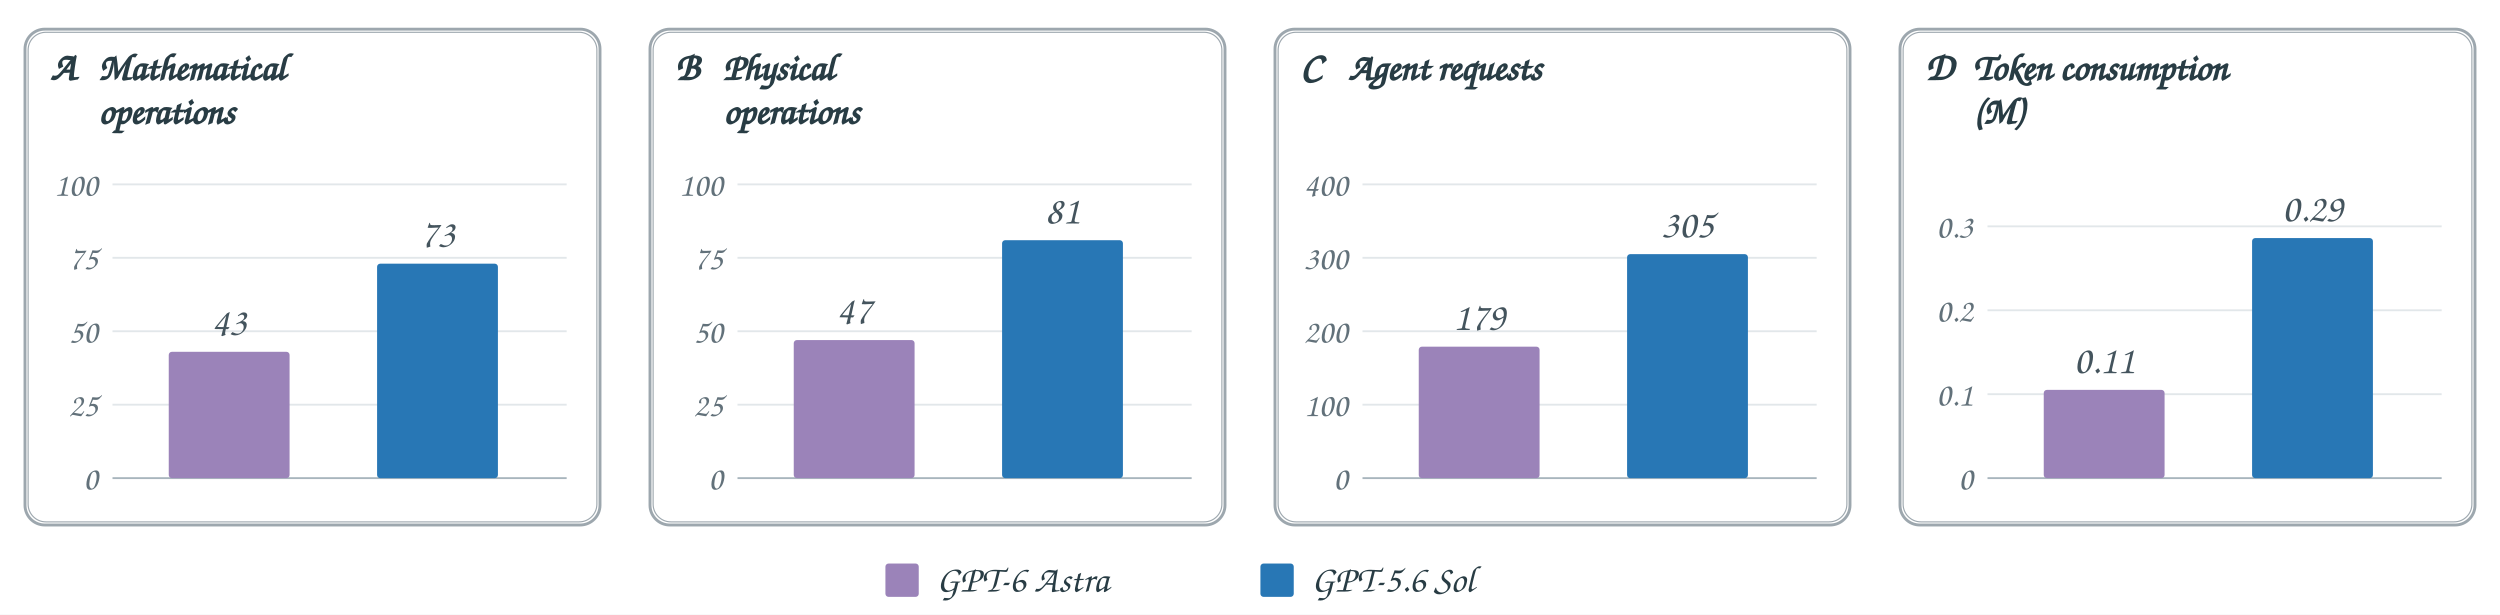
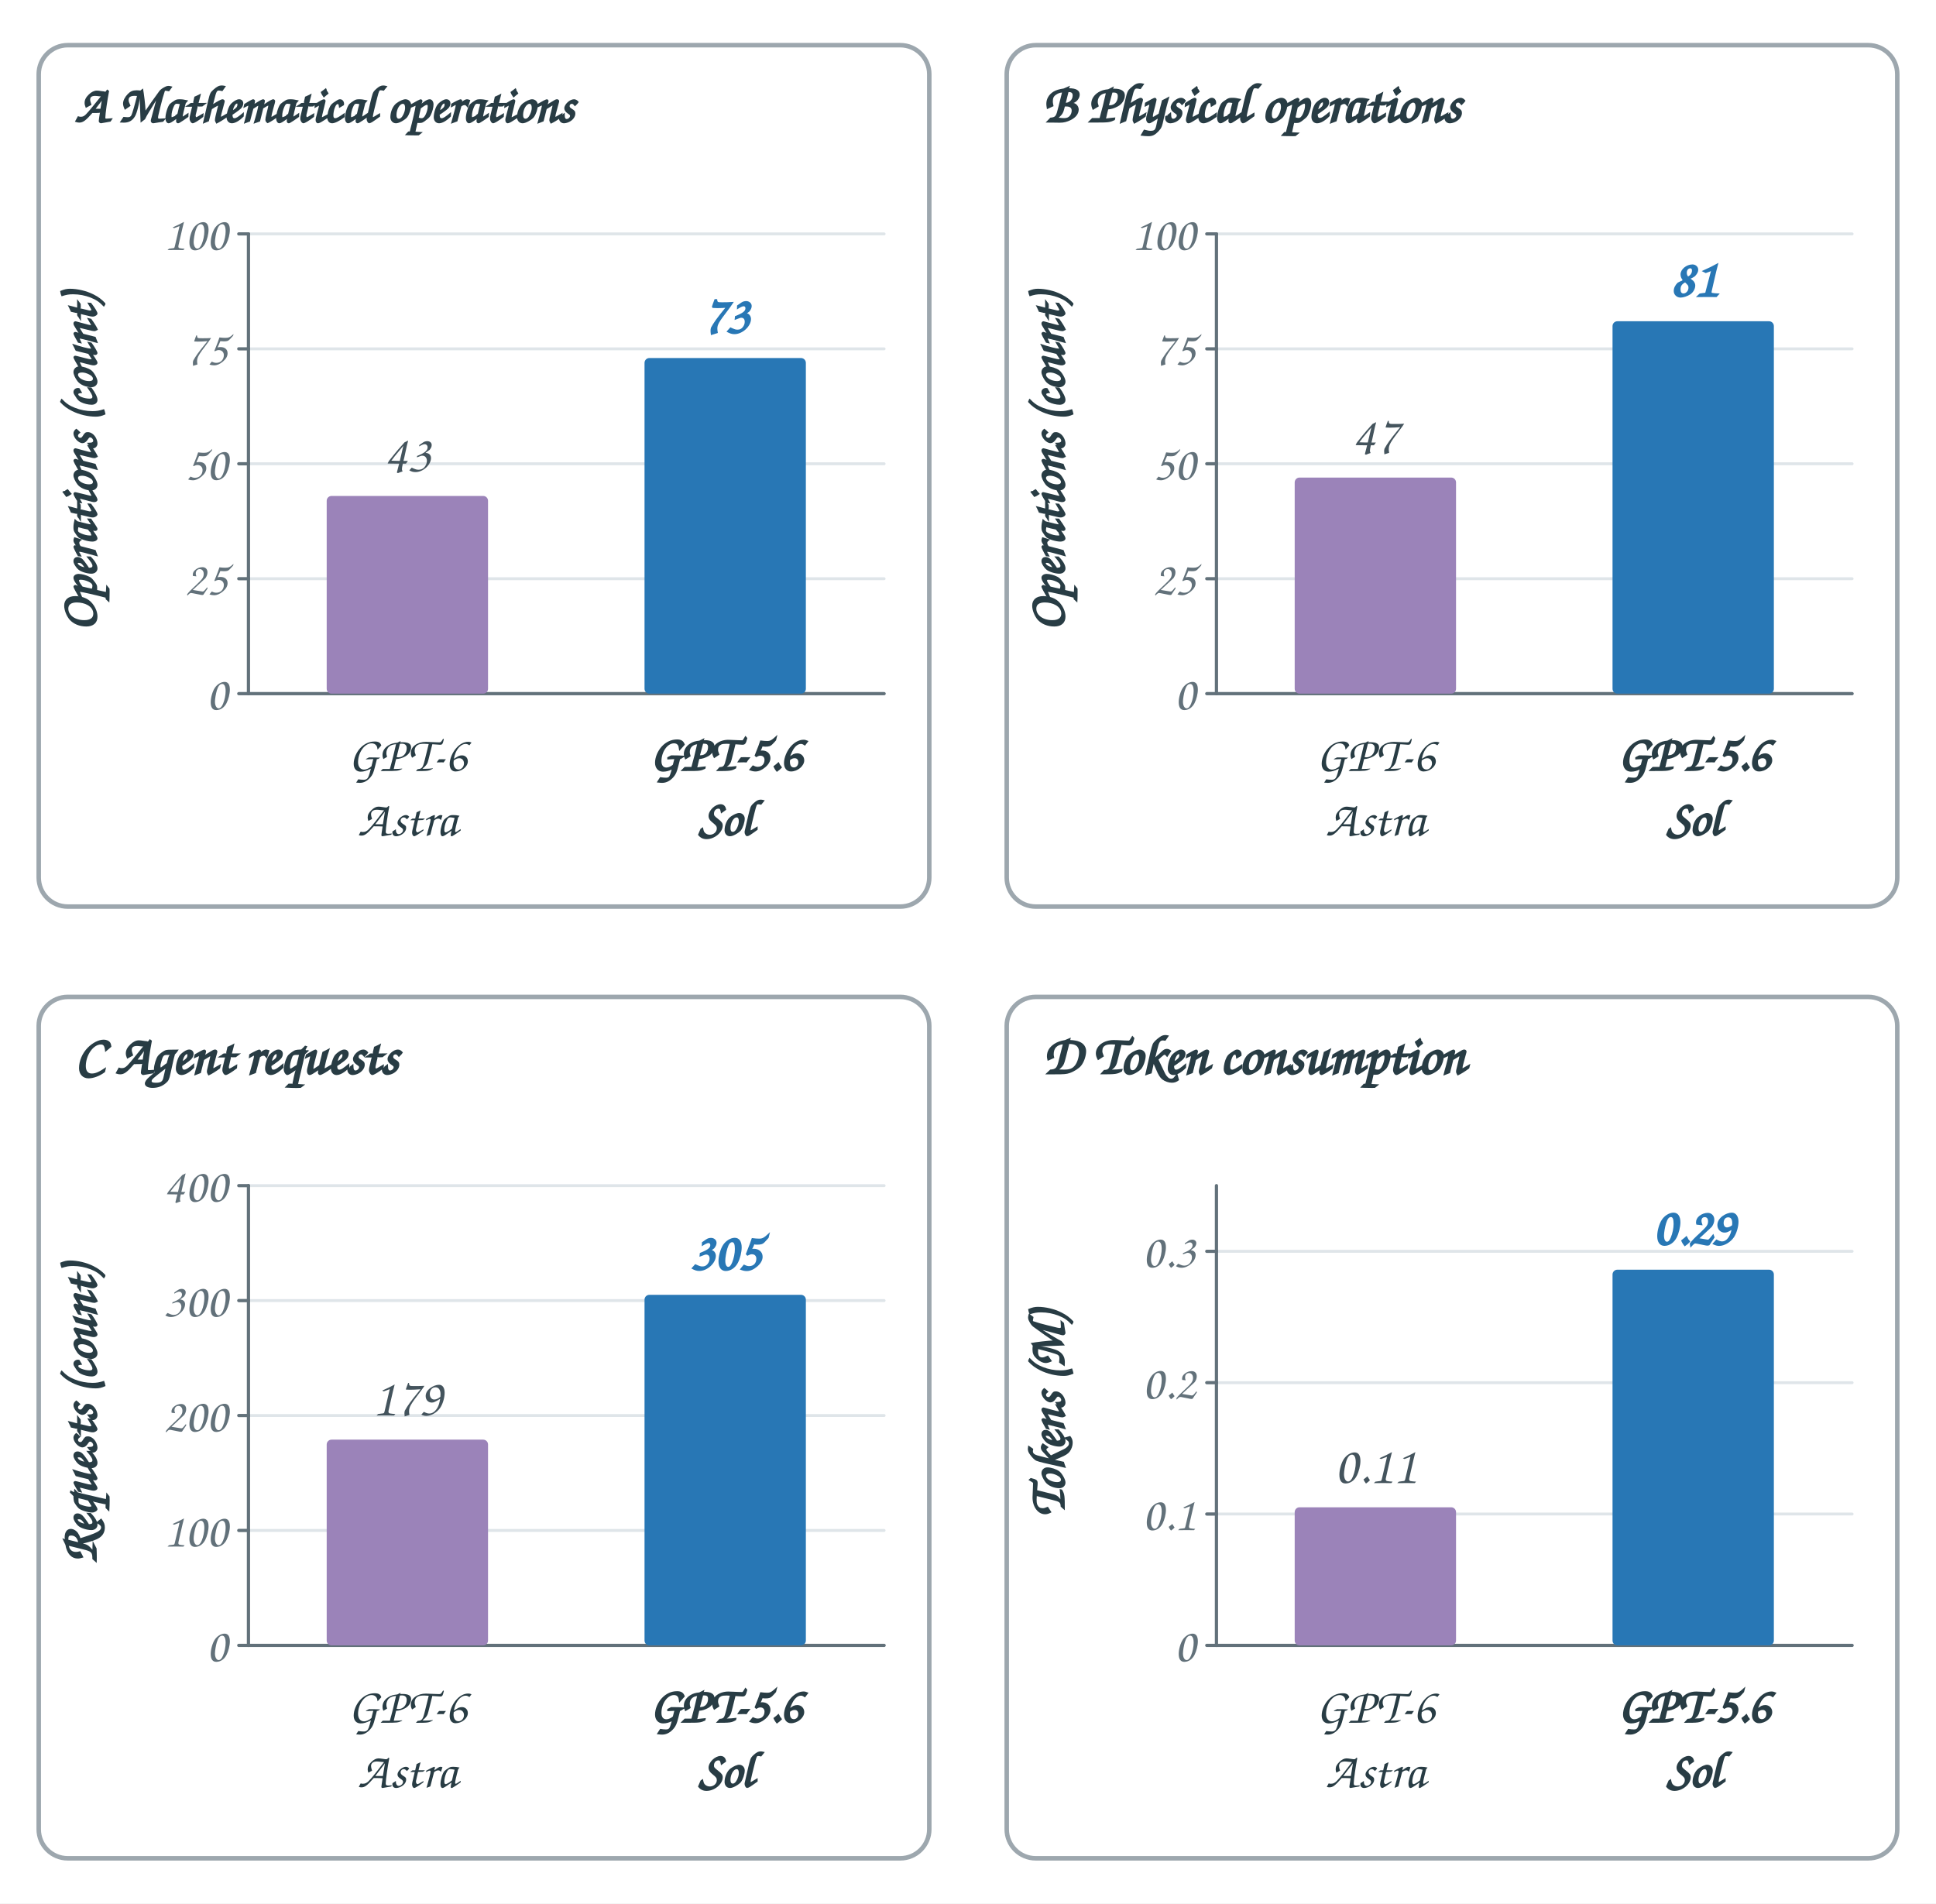
- <svg xmlns="http://www.w3.org/2000/svg" width="2400" height="590" viewBox="0 0 2400 590">
-   <style>text{font-family:"Comic Sans MS","Microsoft YaHei",cursive}</style>
-   <rect width="2400" height="590" fill="white" />
-   <rect x="24" y="28" width="552" height="476" fill="white" stroke="#9da7ae" stroke-width="2.8" rx="19" />
-   <rect x="27" y="31" width="546" height="470" fill="none" stroke="#9da7ae" stroke-width="1.1" rx="17" />
-   <text x="48" y="77" font-size="38" text-anchor="start" font-weight="700" fill="#283c44">A</text>
-   <text x="94" y="77" font-size="36" text-anchor="start" font-weight="700" fill="#283c44">Mathematical</text>
-   <text x="94" y="119" font-size="36" text-anchor="start" font-weight="700" fill="#283c44">operations</text>
-   <line x1="108" y1="459.0" x2="544" y2="459.0" stroke="#a8b5bd" stroke-width="1.8" />
-   <text x="94" y="470.0" font-size="32" text-anchor="end" font-weight="400" fill="#62717a">0</text>
-   <line x1="108" y1="388.5" x2="544" y2="388.5" stroke="#e2e7ea" stroke-width="1.8" />
-   <text x="94" y="399.5" font-size="32" text-anchor="end" font-weight="400" fill="#62717a">25</text>
-   <line x1="108" y1="318.0" x2="544" y2="318.0" stroke="#e2e7ea" stroke-width="1.8" />
-   <text x="94" y="329.0" font-size="32" text-anchor="end" font-weight="400" fill="#62717a">50</text>
-   <line x1="108" y1="247.5" x2="544" y2="247.5" stroke="#e2e7ea" stroke-width="1.8" />
-   <text x="94" y="258.5" font-size="32" text-anchor="end" font-weight="400" fill="#62717a">75</text>
-   <line x1="108" y1="177.0" x2="544" y2="177.0" stroke="#e2e7ea" stroke-width="1.8" />
-   <text x="94" y="188.0" font-size="32" text-anchor="end" font-weight="400" fill="#62717a">100</text>
-   <rect x="162" y="337.74" width="116" height="121.26" fill="#9b83b9" stroke="none" stroke-width="1" rx="3" />
-   <text x="220" y="321.74" font-size="38" text-anchor="middle" font-weight="400" fill="#44545d">43</text>
-   <rect x="362" y="253.14" width="116" height="205.86" fill="#2877b5" stroke="none" stroke-width="1" rx="3" />
-   <text x="420" y="237.14" font-size="38" text-anchor="middle" font-weight="400" fill="#44545d">73</text>
-   <rect x="624" y="28" width="552" height="476" fill="white" stroke="#9da7ae" stroke-width="2.8" rx="19" />
-   <rect x="627" y="31" width="546" height="470" fill="none" stroke="#9da7ae" stroke-width="1.1" rx="17" />
-   <text x="648" y="77" font-size="38" text-anchor="start" font-weight="700" fill="#283c44">B</text>
-   <text x="694" y="77" font-size="36" text-anchor="start" font-weight="700" fill="#283c44">Physical</text>
-   <text x="694" y="119" font-size="36" text-anchor="start" font-weight="700" fill="#283c44">operations</text>
-   <line x1="708" y1="459.0" x2="1144" y2="459.0" stroke="#a8b5bd" stroke-width="1.8" />
-   <text x="694" y="470.0" font-size="32" text-anchor="end" font-weight="400" fill="#62717a">0</text>
-   <line x1="708" y1="388.5" x2="1144" y2="388.5" stroke="#e2e7ea" stroke-width="1.8" />
-   <text x="694" y="399.5" font-size="32" text-anchor="end" font-weight="400" fill="#62717a">25</text>
-   <line x1="708" y1="318.0" x2="1144" y2="318.0" stroke="#e2e7ea" stroke-width="1.8" />
-   <text x="694" y="329.0" font-size="32" text-anchor="end" font-weight="400" fill="#62717a">50</text>
-   <line x1="708" y1="247.5" x2="1144" y2="247.5" stroke="#e2e7ea" stroke-width="1.8" />
-   <text x="694" y="258.5" font-size="32" text-anchor="end" font-weight="400" fill="#62717a">75</text>
-   <line x1="708" y1="177.0" x2="1144" y2="177.0" stroke="#e2e7ea" stroke-width="1.8" />
-   <text x="694" y="188.0" font-size="32" text-anchor="end" font-weight="400" fill="#62717a">100</text>
-   <rect x="762" y="326.46" width="116" height="132.54" fill="#9b83b9" stroke="none" stroke-width="1" rx="3" />
-   <text x="820" y="310.46" font-size="38" text-anchor="middle" font-weight="400" fill="#44545d">47</text>
-   <rect x="962" y="230.58" width="116" height="228.42" fill="#2877b5" stroke="none" stroke-width="1" rx="3" />
-   <text x="1020" y="214.58" font-size="38" text-anchor="middle" font-weight="400" fill="#44545d">81</text>
-   <rect x="1224" y="28" width="552" height="476" fill="white" stroke="#9da7ae" stroke-width="2.8" rx="19" />
-   <rect x="1227" y="31" width="546" height="470" fill="none" stroke="#9da7ae" stroke-width="1.1" rx="17" />
-   <text x="1248" y="77" font-size="38" text-anchor="start" font-weight="700" fill="#283c44">C</text>
-   <text x="1294" y="77" font-size="36" text-anchor="start" font-weight="700" fill="#283c44">Agent requests</text>
-   <line x1="1308" y1="459.0" x2="1744" y2="459.0" stroke="#a8b5bd" stroke-width="1.8" />
-   <text x="1294" y="470.0" font-size="32" text-anchor="end" font-weight="400" fill="#62717a">0</text>
-   <line x1="1308" y1="388.5" x2="1744" y2="388.5" stroke="#e2e7ea" stroke-width="1.8" />
-   <text x="1294" y="399.5" font-size="32" text-anchor="end" font-weight="400" fill="#62717a">100</text>
-   <line x1="1308" y1="318.0" x2="1744" y2="318.0" stroke="#e2e7ea" stroke-width="1.8" />
-   <text x="1294" y="329.0" font-size="32" text-anchor="end" font-weight="400" fill="#62717a">200</text>
-   <line x1="1308" y1="247.5" x2="1744" y2="247.5" stroke="#e2e7ea" stroke-width="1.8" />
-   <text x="1294" y="258.5" font-size="32" text-anchor="end" font-weight="400" fill="#62717a">300</text>
-   <line x1="1308" y1="177.0" x2="1744" y2="177.0" stroke="#e2e7ea" stroke-width="1.8" />
-   <text x="1294" y="188.0" font-size="32" text-anchor="end" font-weight="400" fill="#62717a">400</text>
-   <rect x="1362" y="332.805" width="116" height="126.195" fill="#9b83b9" stroke="none" stroke-width="1" rx="3" />
-   <text x="1420" y="316.805" font-size="38" text-anchor="middle" font-weight="400" fill="#44545d">179</text>
-   <rect x="1562" y="243.975" width="116" height="215.025" fill="#2877b5" stroke="none" stroke-width="1" rx="3" />
-   <text x="1620" y="227.975" font-size="38" text-anchor="middle" font-weight="400" fill="#44545d">305</text>
-   <rect x="1824" y="28" width="552" height="476" fill="white" stroke="#9da7ae" stroke-width="2.8" rx="19" />
-   <rect x="1827" y="31" width="546" height="470" fill="none" stroke="#9da7ae" stroke-width="1.1" rx="17" />
-   <text x="1848" y="77" font-size="38" text-anchor="start" font-weight="700" fill="#283c44">D</text>
-   <text x="1894" y="77" font-size="36" text-anchor="start" font-weight="700" fill="#283c44">Token consumption</text>
-   <text x="1894" y="119" font-size="36" text-anchor="start" font-weight="700" fill="#283c44">(M)</text>
-   <line x1="1908" y1="459.0" x2="2344" y2="459.0" stroke="#a8b5bd" stroke-width="1.8" />
-   <text x="1894" y="470.0" font-size="32" text-anchor="end" font-weight="400" fill="#62717a">0</text>
-   <line x1="1908" y1="378.429" x2="2344" y2="378.429" stroke="#e2e7ea" stroke-width="1.8" />
-   <text x="1894" y="389.429" font-size="32" text-anchor="end" font-weight="400" fill="#62717a">0.1</text>
-   <line x1="1908" y1="297.857" x2="2344" y2="297.857" stroke="#e2e7ea" stroke-width="1.8" />
-   <text x="1894" y="308.857" font-size="32" text-anchor="end" font-weight="400" fill="#62717a">0.2</text>
-   <line x1="1908" y1="217.286" x2="2344" y2="217.286" stroke="#e2e7ea" stroke-width="1.8" />
-   <text x="1894" y="228.286" font-size="32" text-anchor="end" font-weight="400" fill="#62717a">0.3</text>
-   <rect x="1962" y="374.291" width="116" height="84.709" fill="#9b83b9" stroke="none" stroke-width="1" rx="3" />
-   <text x="2020" y="358.291" font-size="38" text-anchor="middle" font-weight="400" fill="#44545d">0.11</text>
-   <rect x="2162" y="228.55" width="116" height="230.45" fill="#2877b5" stroke="none" stroke-width="1" rx="3" />
-   <text x="2220" y="212.55" font-size="38" text-anchor="middle" font-weight="400" fill="#44545d">0.29</text>
-   <rect x="850" y="541" width="32" height="32" fill="#9b83b9" stroke="none" stroke-width="1" rx="3" />
-   <text x="899" y="568" font-size="36" text-anchor="start" font-weight="400" fill="#283c44">GPT-6 Astra</text>
-   <rect x="1210" y="541" width="32" height="32" fill="#2877b5" stroke="none" stroke-width="1" rx="3" />
-   <text x="1259" y="568" font-size="36" text-anchor="start" font-weight="400" fill="#283c44">GPT-5.6 Sol</text>
+ <svg xmlns="http://www.w3.org/2000/svg" width="1200" height="1180" viewBox="0 0 1200 1180">
+   <style>text{font-family:"Comic Sans MS","Microsoft YaHei",cursive;font-variant-numeric:tabular-nums}line{stroke-linecap:round}</style>
+   <rect width="1200" height="1180" fill="white" />
+   <g transform="translate(0 0)">
+     <rect x="24" y="28" width="552" height="534" fill="white" stroke="#9da7ae" stroke-width="2.8" rx="18" />
+     <text x="46" y="76" font-size="32" text-anchor="start" font-weight="700" fill="#283c44">A  Mathematical operations</text>
+     <line x1="154" y1="430.0" x2="548" y2="430.0" stroke="#dfe5e9" stroke-width="1.8" />
+     <line x1="148" y1="430.0" x2="154" y2="430.0" stroke="#62717a" stroke-width="2" />
+     <text x="141" y="440.0" font-size="30" text-anchor="end" font-weight="400" fill="#62717a">0</text>
+     <line x1="154" y1="358.75" x2="548" y2="358.75" stroke="#dfe5e9" stroke-width="1.8" />
+     <line x1="148" y1="358.75" x2="154" y2="358.75" stroke="#62717a" stroke-width="2" />
+     <text x="141" y="368.75" font-size="30" text-anchor="end" font-weight="400" fill="#62717a">25</text>
+     <line x1="154" y1="287.5" x2="548" y2="287.5" stroke="#dfe5e9" stroke-width="1.8" />
+     <line x1="148" y1="287.5" x2="154" y2="287.5" stroke="#62717a" stroke-width="2" />
+     <text x="141" y="297.5" font-size="30" text-anchor="end" font-weight="400" fill="#62717a">50</text>
+     <line x1="154" y1="216.25" x2="548" y2="216.25" stroke="#dfe5e9" stroke-width="1.8" />
+     <line x1="148" y1="216.25" x2="154" y2="216.25" stroke="#62717a" stroke-width="2" />
+     <text x="141" y="226.25" font-size="30" text-anchor="end" font-weight="400" fill="#62717a">75</text>
+     <line x1="154" y1="145.0" x2="548" y2="145.0" stroke="#dfe5e9" stroke-width="1.8" />
+     <line x1="148" y1="145.0" x2="154" y2="145.0" stroke="#62717a" stroke-width="2" />
+     <text x="141" y="155.0" font-size="30" text-anchor="end" font-weight="400" fill="#62717a">100</text>
+     <line x1="154" y1="145" x2="154" y2="430" stroke="#62717a" stroke-width="2" />
+     <line x1="154" y1="430" x2="548" y2="430" stroke="#62717a" stroke-width="2" />
+     <text x="60" y="287.5" font-size="32" text-anchor="middle" font-weight="700" fill="#283c44" transform="rotate(-90 60 287.5)">Operations (count)</text>
+     <rect x="202.5" y="307.45" width="100" height="122.55" fill="#9b83b9" stroke="none" stroke-width="1" rx="3" />
+     <text x="252.5" y="292.45" font-size="33" text-anchor="middle" font-weight="400" fill="#44545d">43</text>
+     <text x="252.5" y="478" font-size="31" text-anchor="middle" font-weight="400" fill="#283c44">GPT-6</text>
+     <text x="252.5" y="518" font-size="31" text-anchor="middle" font-weight="400" fill="#283c44">Astra</text>
+     <rect x="399.5" y="221.95" width="100" height="208.05" fill="#2877b5" stroke="none" stroke-width="1" rx="3" />
+     <text x="449.5" y="206.95" font-size="33" text-anchor="middle" font-weight="700" fill="#2877b5">73</text>
+     <text x="449.5" y="478" font-size="31" text-anchor="middle" font-weight="700" fill="#283c44">GPT-5.6</text>
+     <text x="449.5" y="518" font-size="31" text-anchor="middle" font-weight="700" fill="#283c44">Sol</text>
+   </g>
+   <g transform="translate(0 0)">
+     <rect x="624" y="28" width="552" height="534" fill="white" stroke="#9da7ae" stroke-width="2.8" rx="18" />
+     <text x="646" y="76" font-size="34" text-anchor="start" font-weight="700" fill="#283c44">B  Physical operations</text>
+     <line x1="754" y1="430.0" x2="1148" y2="430.0" stroke="#dfe5e9" stroke-width="1.8" />
+     <line x1="748" y1="430.0" x2="754" y2="430.0" stroke="#62717a" stroke-width="2" />
+     <text x="741" y="440.0" font-size="30" text-anchor="end" font-weight="400" fill="#62717a">0</text>
+     <line x1="754" y1="358.75" x2="1148" y2="358.75" stroke="#dfe5e9" stroke-width="1.8" />
+     <line x1="748" y1="358.75" x2="754" y2="358.75" stroke="#62717a" stroke-width="2" />
+     <text x="741" y="368.75" font-size="30" text-anchor="end" font-weight="400" fill="#62717a">25</text>
+     <line x1="754" y1="287.5" x2="1148" y2="287.5" stroke="#dfe5e9" stroke-width="1.8" />
+     <line x1="748" y1="287.5" x2="754" y2="287.5" stroke="#62717a" stroke-width="2" />
+     <text x="741" y="297.5" font-size="30" text-anchor="end" font-weight="400" fill="#62717a">50</text>
+     <line x1="754" y1="216.25" x2="1148" y2="216.25" stroke="#dfe5e9" stroke-width="1.8" />
+     <line x1="748" y1="216.25" x2="754" y2="216.25" stroke="#62717a" stroke-width="2" />
+     <text x="741" y="226.25" font-size="30" text-anchor="end" font-weight="400" fill="#62717a">75</text>
+     <line x1="754" y1="145.0" x2="1148" y2="145.0" stroke="#dfe5e9" stroke-width="1.8" />
+     <line x1="748" y1="145.0" x2="754" y2="145.0" stroke="#62717a" stroke-width="2" />
+     <text x="741" y="155.0" font-size="30" text-anchor="end" font-weight="400" fill="#62717a">100</text>
+     <line x1="754" y1="145" x2="754" y2="430" stroke="#62717a" stroke-width="2" />
+     <line x1="754" y1="430" x2="1148" y2="430" stroke="#62717a" stroke-width="2" />
+     <text x="660" y="287.5" font-size="32" text-anchor="middle" font-weight="700" fill="#283c44" transform="rotate(-90 660 287.5)">Operations (count)</text>
+     <rect x="802.5" y="296.05" width="100" height="133.95" fill="#9b83b9" stroke="none" stroke-width="1" rx="3" />
+     <text x="852.5" y="281.05" font-size="33" text-anchor="middle" font-weight="400" fill="#44545d">47</text>
+     <text x="852.5" y="478" font-size="31" text-anchor="middle" font-weight="400" fill="#283c44">GPT-6</text>
+     <text x="852.5" y="518" font-size="31" text-anchor="middle" font-weight="400" fill="#283c44">Astra</text>
+     <rect x="999.5" y="199.15" width="100" height="230.85" fill="#2877b5" stroke="none" stroke-width="1" rx="3" />
+     <text x="1049.5" y="184.15" font-size="33" text-anchor="middle" font-weight="700" fill="#2877b5">81</text>
+     <text x="1049.5" y="478" font-size="31" text-anchor="middle" font-weight="700" fill="#283c44">GPT-5.6</text>
+     <text x="1049.5" y="518" font-size="31" text-anchor="middle" font-weight="700" fill="#283c44">Sol</text>
+   </g>
+   <g transform="translate(-1200 590)">
+     <rect x="1224" y="28" width="552" height="534" fill="white" stroke="#9da7ae" stroke-width="2.8" rx="18" />
+     <text x="1246" y="76" font-size="34" text-anchor="start" font-weight="700" fill="#283c44">C  Agent requests</text>
+     <line x1="1354" y1="430.0" x2="1748" y2="430.0" stroke="#dfe5e9" stroke-width="1.8" />
+     <line x1="1348" y1="430.0" x2="1354" y2="430.0" stroke="#62717a" stroke-width="2" />
+     <text x="1341" y="440.0" font-size="30" text-anchor="end" font-weight="400" fill="#62717a">0</text>
+     <line x1="1354" y1="358.75" x2="1748" y2="358.75" stroke="#dfe5e9" stroke-width="1.8" />
+     <line x1="1348" y1="358.75" x2="1354" y2="358.75" stroke="#62717a" stroke-width="2" />
+     <text x="1341" y="368.75" font-size="30" text-anchor="end" font-weight="400" fill="#62717a">100</text>
+     <line x1="1354" y1="287.5" x2="1748" y2="287.5" stroke="#dfe5e9" stroke-width="1.8" />
+     <line x1="1348" y1="287.5" x2="1354" y2="287.5" stroke="#62717a" stroke-width="2" />
+     <text x="1341" y="297.5" font-size="30" text-anchor="end" font-weight="400" fill="#62717a">200</text>
+     <line x1="1354" y1="216.25" x2="1748" y2="216.25" stroke="#dfe5e9" stroke-width="1.8" />
+     <line x1="1348" y1="216.25" x2="1354" y2="216.25" stroke="#62717a" stroke-width="2" />
+     <text x="1341" y="226.25" font-size="30" text-anchor="end" font-weight="400" fill="#62717a">300</text>
+     <line x1="1354" y1="145.0" x2="1748" y2="145.0" stroke="#dfe5e9" stroke-width="1.8" />
+     <line x1="1348" y1="145.0" x2="1354" y2="145.0" stroke="#62717a" stroke-width="2" />
+     <text x="1341" y="155.0" font-size="30" text-anchor="end" font-weight="400" fill="#62717a">400</text>
+     <line x1="1354" y1="145" x2="1354" y2="430" stroke="#62717a" stroke-width="2" />
+     <line x1="1354" y1="430" x2="1748" y2="430" stroke="#62717a" stroke-width="2" />
+     <text x="1260" y="287.5" font-size="32" text-anchor="middle" font-weight="700" fill="#283c44" transform="rotate(-90 1260 287.5)">Requests (count)</text>
+     <rect x="1402.5" y="302.462" width="100" height="127.538" fill="#9b83b9" stroke="none" stroke-width="1" rx="3" />
+     <text x="1452.5" y="287.462" font-size="33" text-anchor="middle" font-weight="400" fill="#44545d">179</text>
+     <text x="1452.5" y="478" font-size="31" text-anchor="middle" font-weight="400" fill="#283c44">GPT-6</text>
+     <text x="1452.5" y="518" font-size="31" text-anchor="middle" font-weight="400" fill="#283c44">Astra</text>
+     <rect x="1599.5" y="212.688" width="100" height="217.312" fill="#2877b5" stroke="none" stroke-width="1" rx="3" />
+     <text x="1649.5" y="197.688" font-size="33" text-anchor="middle" font-weight="700" fill="#2877b5">305</text>
+     <text x="1649.5" y="478" font-size="31" text-anchor="middle" font-weight="700" fill="#283c44">GPT-5.6</text>
+     <text x="1649.5" y="518" font-size="31" text-anchor="middle" font-weight="700" fill="#283c44">Sol</text>
+   </g>
+   <g transform="translate(-1200 590)">
+     <rect x="1824" y="28" width="552" height="534" fill="white" stroke="#9da7ae" stroke-width="2.8" rx="18" />
+     <text x="1846" y="76" font-size="34" text-anchor="start" font-weight="700" fill="#283c44">D  Token consumption</text>
+     <line x1="1954" y1="430.0" x2="2348" y2="430.0" stroke="#dfe5e9" stroke-width="1.8" />
+     <line x1="1948" y1="430.0" x2="1954" y2="430.0" stroke="#62717a" stroke-width="2" />
+     <text x="1941" y="440.0" font-size="30" text-anchor="end" font-weight="400" fill="#62717a">0</text>
+     <line x1="1954" y1="348.571" x2="2348" y2="348.571" stroke="#dfe5e9" stroke-width="1.8" />
+     <line x1="1948" y1="348.571" x2="1954" y2="348.571" stroke="#62717a" stroke-width="2" />
+     <text x="1941" y="358.571" font-size="30" text-anchor="end" font-weight="400" fill="#62717a">0.1</text>
+     <line x1="1954" y1="267.143" x2="2348" y2="267.143" stroke="#dfe5e9" stroke-width="1.8" />
+     <line x1="1948" y1="267.143" x2="1954" y2="267.143" stroke="#62717a" stroke-width="2" />
+     <text x="1941" y="277.143" font-size="30" text-anchor="end" font-weight="400" fill="#62717a">0.2</text>
+     <line x1="1954" y1="185.714" x2="2348" y2="185.714" stroke="#dfe5e9" stroke-width="1.8" />
+     <line x1="1948" y1="185.714" x2="1954" y2="185.714" stroke="#62717a" stroke-width="2" />
+     <text x="1941" y="195.714" font-size="30" text-anchor="end" font-weight="400" fill="#62717a">0.3</text>
+     <line x1="1954" y1="145" x2="1954" y2="430" stroke="#62717a" stroke-width="2" />
+     <line x1="1954" y1="430" x2="2348" y2="430" stroke="#62717a" stroke-width="2" />
+     <text x="1860" y="287.5" font-size="32" text-anchor="middle" font-weight="700" fill="#283c44" transform="rotate(-90 1860 287.5)">Tokens (M)</text>
+     <rect x="2002.5" y="344.39" width="100" height="85.61" fill="#9b83b9" stroke="none" stroke-width="1" rx="3" />
+     <text x="2052.5" y="329.39" font-size="33" text-anchor="middle" font-weight="400" fill="#44545d">0.11</text>
+     <text x="2052.5" y="478" font-size="31" text-anchor="middle" font-weight="400" fill="#283c44">GPT-6</text>
+     <text x="2052.5" y="518" font-size="31" text-anchor="middle" font-weight="400" fill="#283c44">Astra</text>
+     <rect x="2199.5" y="197.099" width="100" height="232.901" fill="#2877b5" stroke="none" stroke-width="1" rx="3" />
+     <text x="2249.5" y="182.099" font-size="33" text-anchor="middle" font-weight="700" fill="#2877b5">0.29</text>
+     <text x="2249.5" y="478" font-size="31" text-anchor="middle" font-weight="700" fill="#283c44">GPT-5.6</text>
+     <text x="2249.5" y="518" font-size="31" text-anchor="middle" font-weight="700" fill="#283c44">Sol</text>
+   </g>
</svg>
